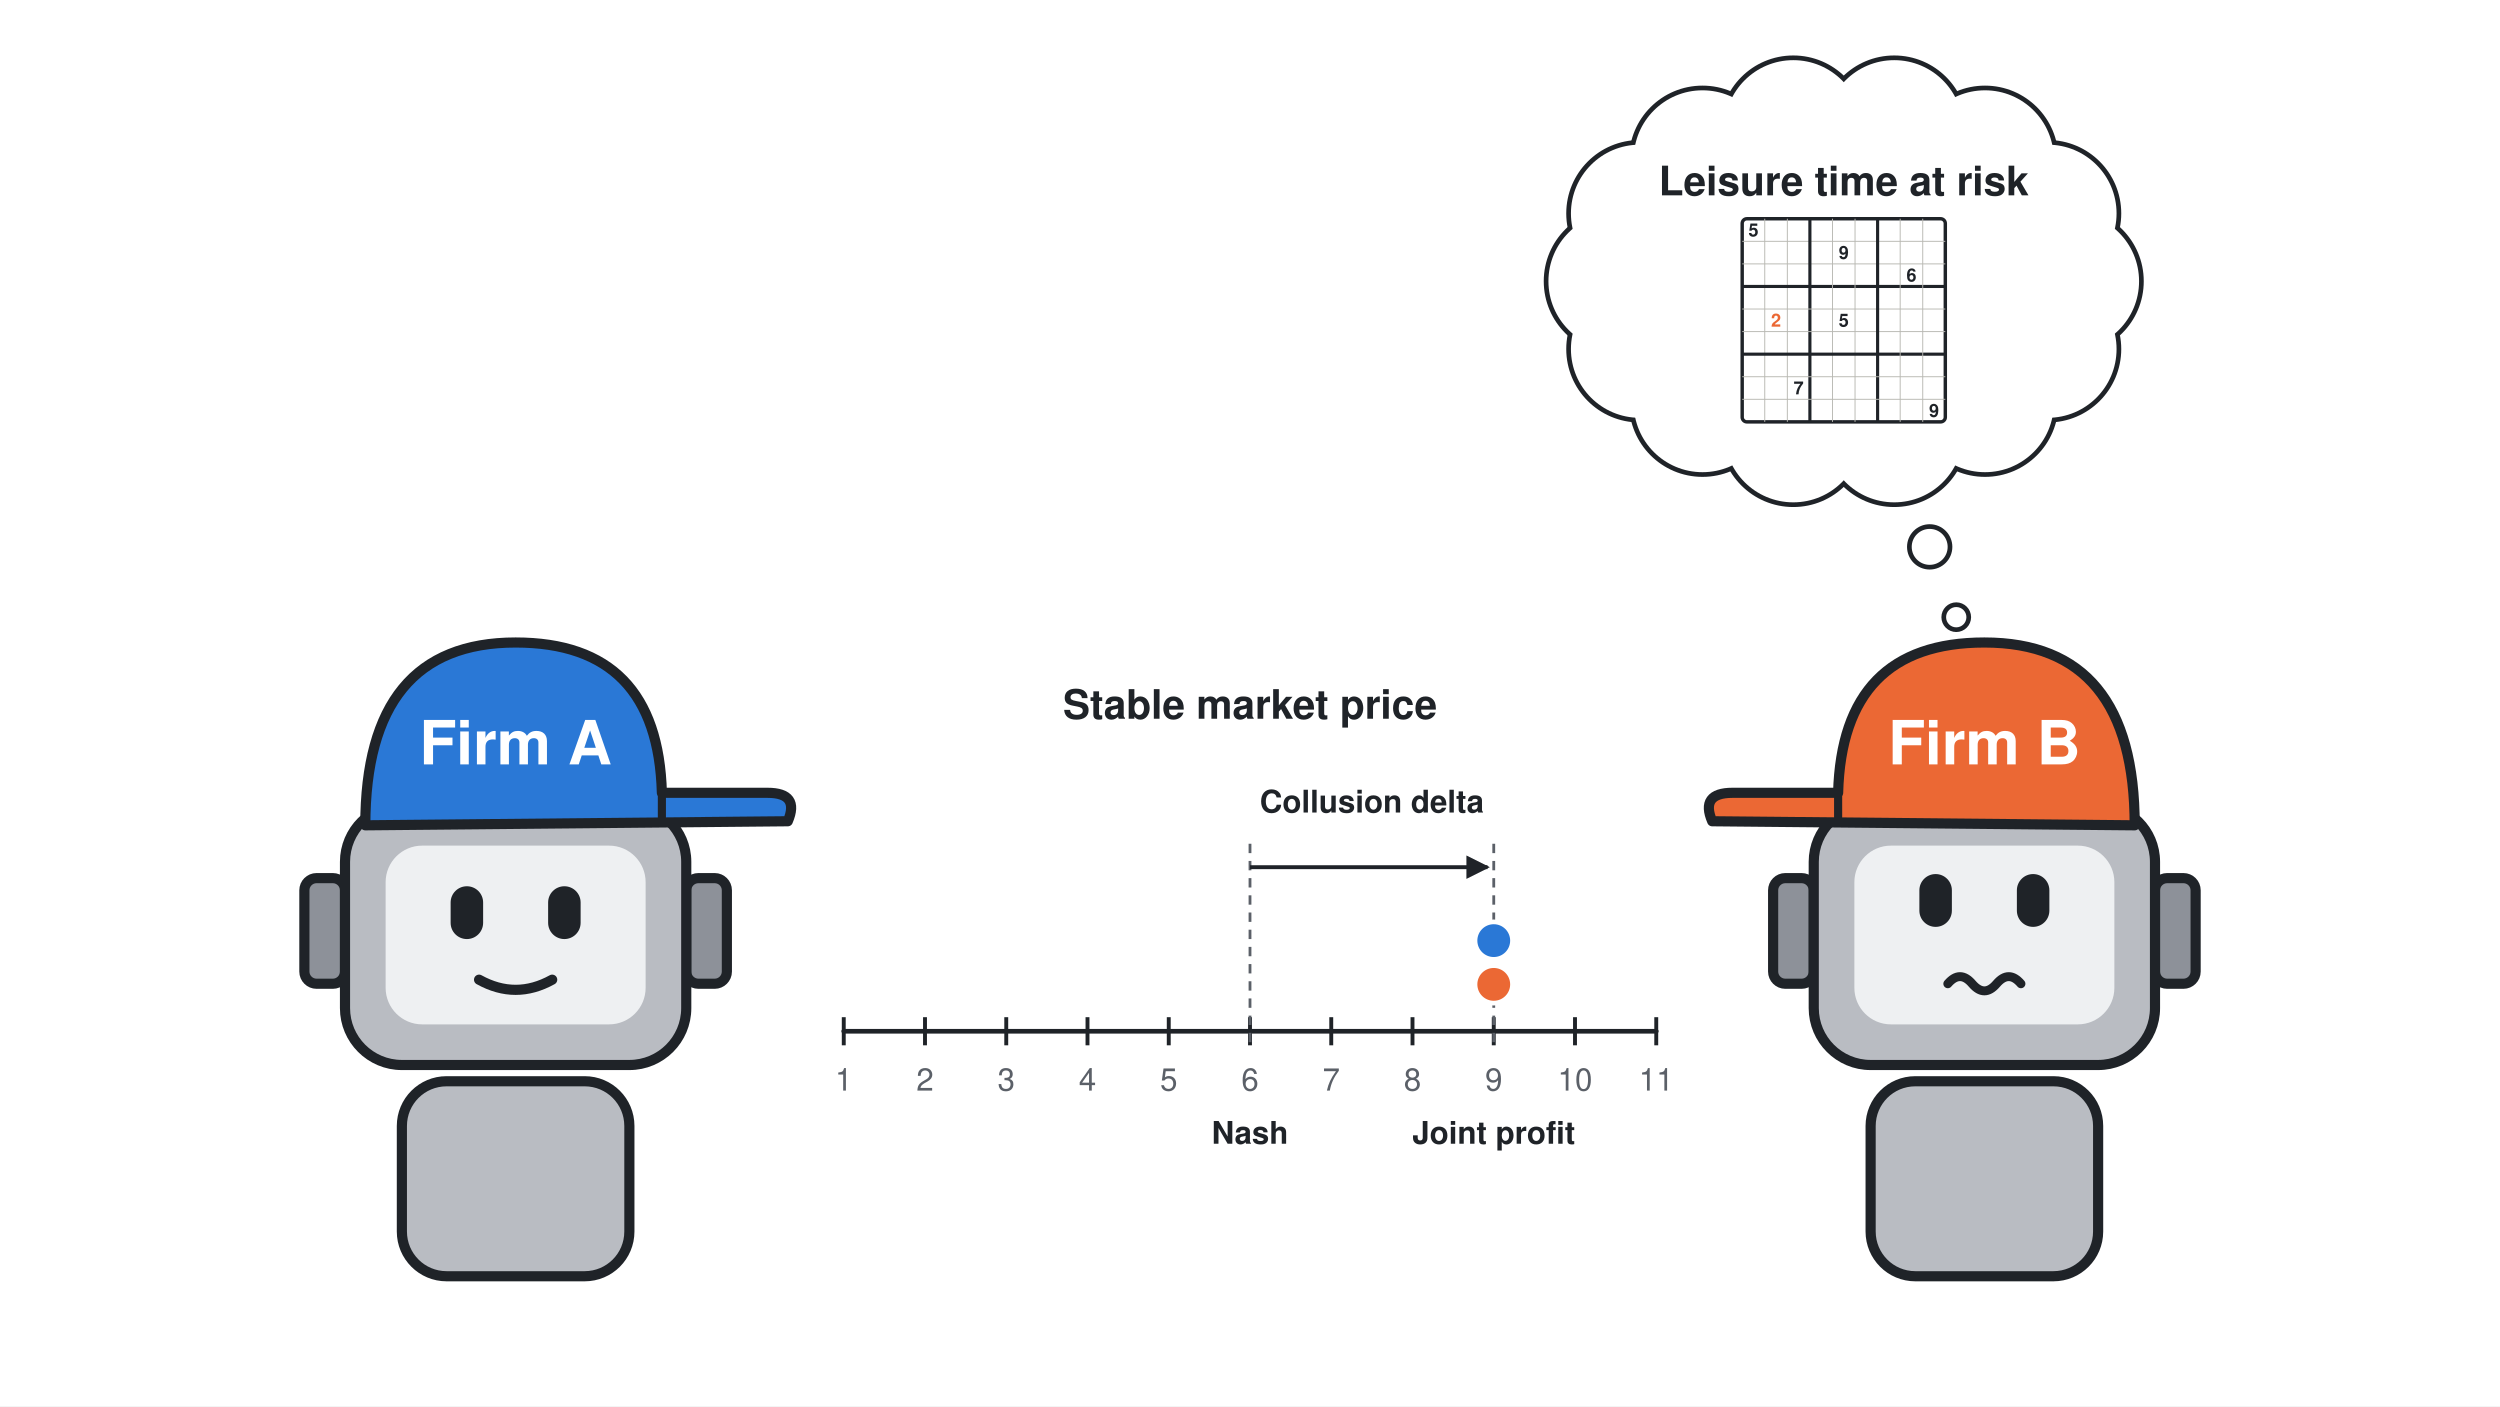
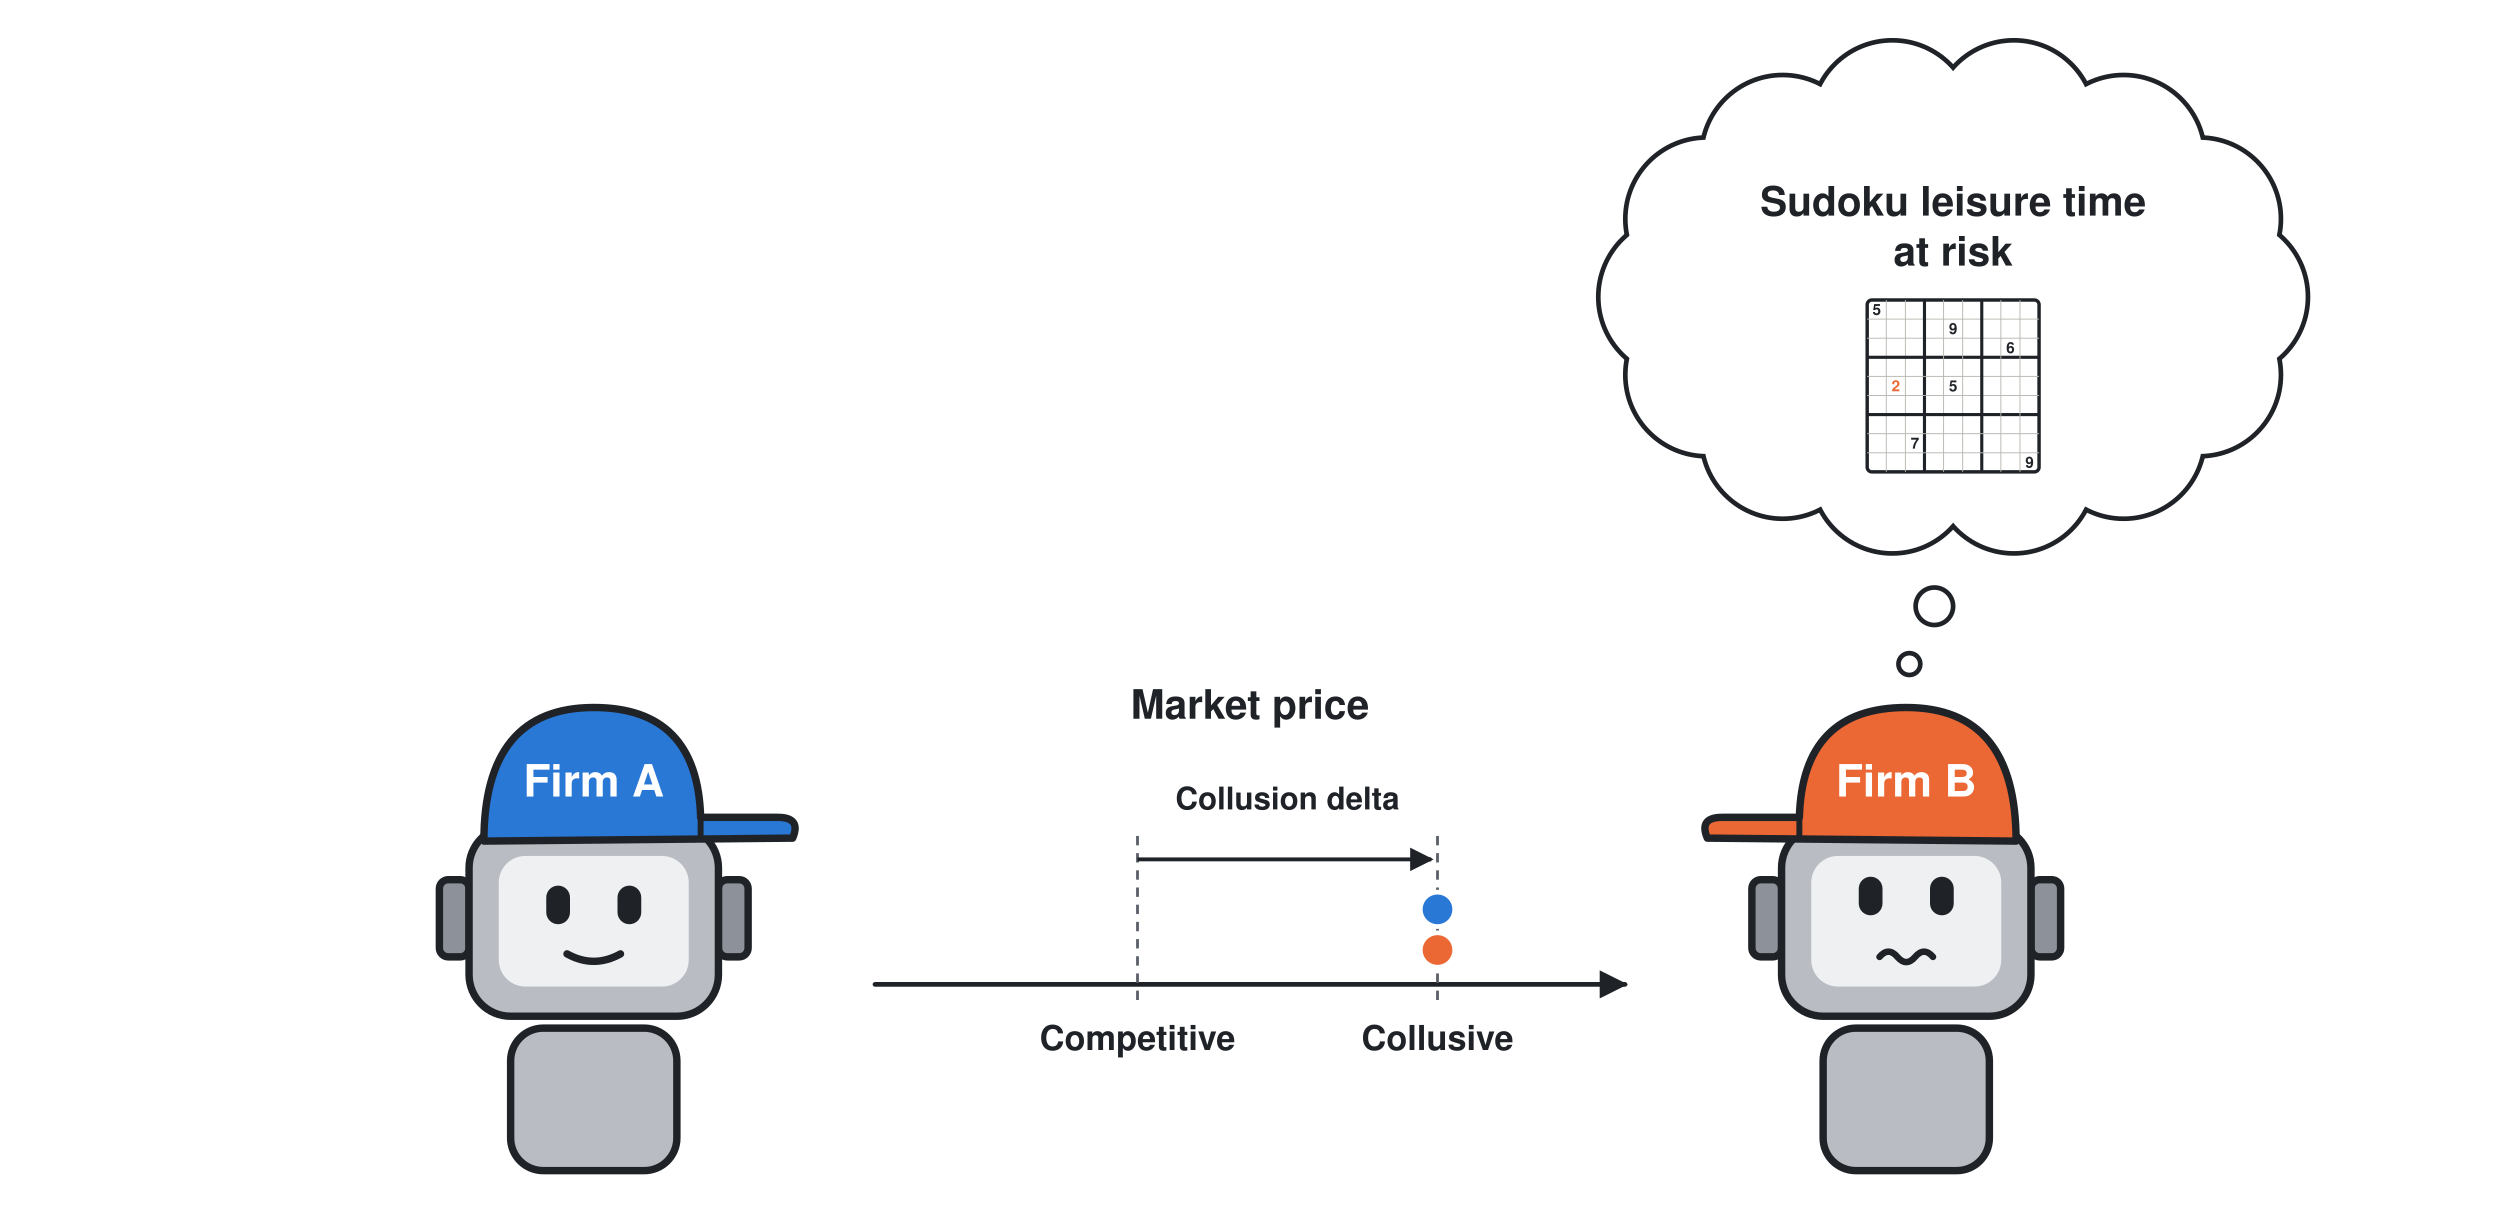
- <svg xmlns="http://www.w3.org/2000/svg" viewBox="0 0 1600 900" width="1600" height="900">
+ <svg xmlns="http://www.w3.org/2000/svg" viewBox="0 90 1600 780" width="1600" height="780">
  <rect width="1600" height="900" fill="white" />
-   <path d="M540 660H1060" stroke="#1f2328" stroke-width="3" stroke-linecap="round" />
-   <text x="800.0" y="460" font-size="26" fill="#1f2328" text-anchor="middle" font-weight="bold" font-family="Helvetica, Arial, sans-serif">Stable market price</text>
-   <path d="M540.0 651V669" stroke="#1f2328" stroke-width="2.5" />
-   <text x="540.0" y="698" font-size="20" fill="#5b6068" text-anchor="middle" font-weight="normal" font-family="Helvetica, Arial, sans-serif">1</text>
-   <path d="M592.0 651V669" stroke="#1f2328" stroke-width="2.5" />
-   <text x="592.0" y="698" font-size="20" fill="#5b6068" text-anchor="middle" font-weight="normal" font-family="Helvetica, Arial, sans-serif">2</text>
-   <path d="M644.0 651V669" stroke="#1f2328" stroke-width="2.5" />
-   <text x="644.0" y="698" font-size="20" fill="#5b6068" text-anchor="middle" font-weight="normal" font-family="Helvetica, Arial, sans-serif">3</text>
-   <path d="M696.0 651V669" stroke="#1f2328" stroke-width="2.5" />
-   <text x="696.0" y="698" font-size="20" fill="#5b6068" text-anchor="middle" font-weight="normal" font-family="Helvetica, Arial, sans-serif">4</text>
-   <path d="M748.0 651V669" stroke="#1f2328" stroke-width="2.5" />
-   <text x="748.0" y="698" font-size="20" fill="#5b6068" text-anchor="middle" font-weight="normal" font-family="Helvetica, Arial, sans-serif">5</text>
-   <path d="M800.0 651V669" stroke="#1f2328" stroke-width="2.5" />
-   <text x="800.0" y="698" font-size="20" fill="#5b6068" text-anchor="middle" font-weight="normal" font-family="Helvetica, Arial, sans-serif">6</text>
-   <path d="M852.0 651V669" stroke="#1f2328" stroke-width="2.5" />
-   <text x="852.0" y="698" font-size="20" fill="#5b6068" text-anchor="middle" font-weight="normal" font-family="Helvetica, Arial, sans-serif">7</text>
-   <path d="M904.0 651V669" stroke="#1f2328" stroke-width="2.5" />
-   <text x="904.0" y="698" font-size="20" fill="#5b6068" text-anchor="middle" font-weight="normal" font-family="Helvetica, Arial, sans-serif">8</text>
-   <path d="M956.0 651V669" stroke="#1f2328" stroke-width="2.5" />
-   <text x="956.0" y="698" font-size="20" fill="#5b6068" text-anchor="middle" font-weight="normal" font-family="Helvetica, Arial, sans-serif">9</text>
-   <path d="M1008.0 651V669" stroke="#1f2328" stroke-width="2.5" />
-   <text x="1008.0" y="698" font-size="20" fill="#5b6068" text-anchor="middle" font-weight="normal" font-family="Helvetica, Arial, sans-serif">10</text>
-   <path d="M1060.0 651V669" stroke="#1f2328" stroke-width="2.5" />
-   <text x="1060.0" y="698" font-size="20" fill="#5b6068" text-anchor="middle" font-weight="normal" font-family="Helvetica, Arial, sans-serif">11</text>
-   <path d="M800.0 540V670" stroke="#5b6068" stroke-width="1.8" stroke-dasharray="6 5" />
-   <text x="800.0" y="732" font-size="20" fill="#1f2328" text-anchor="middle" font-weight="bold" font-family="Helvetica, Arial, sans-serif">Nash</text>
-   <path d="M956.0 540V670" stroke="#5b6068" stroke-width="1.8" stroke-dasharray="6 5" />
-   <text x="956.0" y="732" font-size="20" fill="#1f2328" text-anchor="middle" font-weight="bold" font-family="Helvetica, Arial, sans-serif">Joint profit</text>
  <defs>
    <marker id="tip" viewBox="0 0 10 10" refX="9" refY="5" markerWidth="6" markerHeight="6" orient="auto">
      <path d="M0 0L10 5L0 10Z" fill="#1f2328" />
    </marker>
  </defs>
-   <path d="M800.0 555H952.0" stroke="#1f2328" stroke-width="2.5" marker-end="url(#tip)" />
-   <text x="878.0" y="520" font-size="20" fill="#1f2328" text-anchor="middle" font-weight="bold" font-family="Helvetica, Arial, sans-serif">Collusion delta</text>
-   <circle cx="956.0" cy="602" r="12" fill="#2a78d6" stroke="white" stroke-width="3" />
-   <circle cx="956.0" cy="630" r="12" fill="#eb6834" stroke="white" stroke-width="3" />
-   <g transform="translate(330 640) scale(2.6 2.6)">
+   <path d="M560 720H1040" stroke="#1f2328" stroke-width="3" stroke-linecap="round" marker-end="url(#tip)" />
+   <text x="800.0" y="550" font-size="26" fill="#1f2328" text-anchor="middle" font-weight="bold" font-family="Helvetica, Arial, sans-serif">Market price</text>
+   <path d="M728.0 625V732" stroke="#5b6068" stroke-width="1.8" stroke-dasharray="6 5" />
+   <text x="728.0" y="762" font-size="22" fill="#1f2328" text-anchor="middle" font-weight="bold" font-family="Helvetica, Arial, sans-serif">Competitive</text>
+   <path d="M920.0 625V732" stroke="#5b6068" stroke-width="1.8" stroke-dasharray="6 5" />
+   <text x="920.0" y="762" font-size="22" fill="#1f2328" text-anchor="middle" font-weight="bold" font-family="Helvetica, Arial, sans-serif">Collusive</text>
+   <path d="M728.0 640H916.0" stroke="#1f2328" stroke-width="2.5" marker-end="url(#tip)" />
+   <text x="824.0" y="608" font-size="20" fill="#1f2328" text-anchor="middle" font-weight="bold" font-family="Helvetica, Arial, sans-serif">Collusion delta</text>
+   <circle cx="920.0" cy="672" r="11" fill="#2a78d6" stroke="white" stroke-width="3" />
+   <circle cx="920.0" cy="698" r="11" fill="#eb6834" stroke="white" stroke-width="3" />
+   <g transform="translate(380 710) scale(1.9 1.9)">
    <rect x="-52" y="-30" width="10" height="26" rx="3" fill="#8d9199" stroke="#1f2328" stroke-width="2.5" />
    <rect x="42" y="-30" width="10" height="26" rx="3" fill="#8d9199" stroke="#1f2328" stroke-width="2.5" />
    <rect x="-28" y="20" width="56" height="48" rx="11" fill="#b9bcc2" stroke="#1f2328" stroke-width="2.5" />
    <rect x="-42" y="-48" width="84" height="64" rx="14" fill="#b9bcc2" stroke="#1f2328" stroke-width="2.5" />
    <rect x="-32" y="-38" width="64" height="44" rx="9" fill="#eef0f2" />
    <rect x="-16" y="-28" width="8" height="13" rx="4" fill="#1f2328" />
    <rect x="8" y="-28" width="8" height="13" rx="4" fill="#1f2328" />
    <path d="M-9 -5Q0 0 9 -5" stroke="#1f2328" stroke-width="2.5" fill="none" stroke-linecap="round" stroke-linejoin="round" />
    <path d="M-37 -43Q-37 -88 0 -88Q35 -88 36 -51H62Q70 -51 67 -44Z" fill="#2a78d6" stroke="#1f2328" stroke-width="2.5" stroke-linejoin="round" />
    <path d="M36 -51V-44" stroke="#1f2328" stroke-width="2" />
  </g>
-   <text x="330" y="489.2" font-size="39.0" fill="white" text-anchor="middle" font-weight="bold" font-family="Helvetica, Arial, sans-serif">Firm A</text>
-   <g transform="translate(1270 640) scale(-2.6 2.6)">
+   <text x="380" y="599.8" font-size="28.5" fill="white" text-anchor="middle" font-weight="bold" font-family="Helvetica, Arial, sans-serif">Firm A</text>
+   <g transform="translate(1220 710) scale(-1.9 1.9)">
    <rect x="-52" y="-30" width="10" height="26" rx="3" fill="#8d9199" stroke="#1f2328" stroke-width="2.5" />
    <rect x="42" y="-30" width="10" height="26" rx="3" fill="#8d9199" stroke="#1f2328" stroke-width="2.5" />
    <rect x="-28" y="20" width="56" height="48" rx="11" fill="#b9bcc2" stroke="#1f2328" stroke-width="2.5" />
    <rect x="-42" y="-48" width="84" height="64" rx="14" fill="#b9bcc2" stroke="#1f2328" stroke-width="2.5" />
    <rect x="-32" y="-38" width="64" height="44" rx="9" fill="#eef0f2" />
    <rect x="-16" y="-31" width="8" height="13" rx="4" fill="#1f2328" />
    <rect x="8" y="-31" width="8" height="13" rx="4" fill="#1f2328" />
    <path d="M-9 -4Q-6 -7.5 -3 -4T3 -4T9 -4" stroke="#1f2328" stroke-width="2.2" fill="none" stroke-linecap="round" stroke-linejoin="round" />
    <path d="M-37 -43Q-37 -88 0 -88Q35 -88 36 -51H62Q70 -51 67 -44Z" fill="#eb6834" stroke="#1f2328" stroke-width="2.5" stroke-linejoin="round" />
    <path d="M36 -51V-44" stroke="#1f2328" stroke-width="2" />
  </g>
-   <text x="1270" y="489.2" font-size="39.0" fill="white" text-anchor="middle" font-weight="bold" font-family="Helvetica, Arial, sans-serif">Firm B</text>
-   <circle cx="1252" cy="395" r="8" fill="white" stroke="#1f2328" stroke-width="3" />
-   <circle cx="1235" cy="350" r="13" fill="white" stroke="#1f2328" stroke-width="3" />
-   <circle cx="1325.0" cy="180.0" r="44.0" fill="white" stroke="#1f2328" stroke-width="6" />
-   <circle cx="1310.6" cy="223.4" r="44.0" fill="white" stroke="#1f2328" stroke-width="6" />
-   <circle cx="1270.4" cy="258.2" r="44.0" fill="white" stroke="#1f2328" stroke-width="6" />
-   <circle cx="1212.3" cy="277.5" r="44.0" fill="white" stroke="#1f2328" stroke-width="6" />
-   <circle cx="1147.7" cy="277.5" r="44.0" fill="white" stroke="#1f2328" stroke-width="6" />
-   <circle cx="1089.6" cy="258.2" r="44.0" fill="white" stroke="#1f2328" stroke-width="6" />
-   <circle cx="1049.4" cy="223.4" r="44.0" fill="white" stroke="#1f2328" stroke-width="6" />
-   <circle cx="1035.0" cy="180.0" r="44.0" fill="white" stroke="#1f2328" stroke-width="6" />
-   <circle cx="1049.4" cy="136.6" r="44.0" fill="white" stroke="#1f2328" stroke-width="6" />
-   <circle cx="1089.6" cy="101.8" r="44.0" fill="white" stroke="#1f2328" stroke-width="6" />
-   <circle cx="1147.7" cy="82.5" r="44.0" fill="white" stroke="#1f2328" stroke-width="6" />
-   <circle cx="1212.3" cy="82.5" r="44.0" fill="white" stroke="#1f2328" stroke-width="6" />
-   <circle cx="1270.4" cy="101.8" r="44.0" fill="white" stroke="#1f2328" stroke-width="6" />
-   <circle cx="1310.6" cy="136.6" r="44.0" fill="white" stroke="#1f2328" stroke-width="6" />
-   <circle cx="1325.0" cy="180.0" r="44.0" fill="white" />
-   <circle cx="1310.6" cy="223.4" r="44.0" fill="white" />
-   <circle cx="1270.4" cy="258.2" r="44.0" fill="white" />
-   <circle cx="1212.3" cy="277.5" r="44.0" fill="white" />
-   <circle cx="1147.7" cy="277.5" r="44.0" fill="white" />
-   <circle cx="1089.6" cy="258.2" r="44.0" fill="white" />
-   <circle cx="1049.4" cy="223.4" r="44.0" fill="white" />
-   <circle cx="1035.0" cy="180.0" r="44.0" fill="white" />
-   <circle cx="1049.4" cy="136.6" r="44.0" fill="white" />
-   <circle cx="1089.6" cy="101.8" r="44.0" fill="white" />
-   <circle cx="1147.7" cy="82.5" r="44.0" fill="white" />
-   <circle cx="1212.3" cy="82.5" r="44.0" fill="white" />
-   <circle cx="1270.4" cy="101.8" r="44.0" fill="white" />
-   <circle cx="1310.6" cy="136.6" r="44.0" fill="white" />
-   <ellipse cx="1180" cy="180" rx="145.0" ry="100.0" fill="white" />
-   <rect x="1115" y="140" width="130" height="130" rx="3" fill="white" stroke="#1f2328" stroke-width="2.2" />
-   <path d="M1129.444 140V270M1115 154.444H1245" stroke="#b8b8b2" stroke-width="0.6" />
-   <path d="M1143.889 140V270M1115 168.889H1245" stroke="#b8b8b2" stroke-width="0.6" />
-   <path d="M1158.333 140V270M1115 183.333H1245" stroke="#1f2328" stroke-width="2" />
-   <path d="M1172.778 140V270M1115 197.778H1245" stroke="#b8b8b2" stroke-width="0.6" />
-   <path d="M1187.222 140V270M1115 212.222H1245" stroke="#b8b8b2" stroke-width="0.6" />
-   <path d="M1201.667 140V270M1115 226.667H1245" stroke="#1f2328" stroke-width="2" />
-   <path d="M1216.111 140V270M1115 241.111H1245" stroke="#b8b8b2" stroke-width="0.6" />
-   <path d="M1230.556 140V270M1115 255.556H1245" stroke="#b8b8b2" stroke-width="0.6" />
-   <text x="1122.222" y="151.267" font-size="11.556" fill="#1f2328" text-anchor="middle" font-weight="bold" font-family="Helvetica, Arial, sans-serif">5</text>
-   <text x="1180.0" y="165.711" font-size="11.556" fill="#1f2328" text-anchor="middle" font-weight="bold" font-family="Helvetica, Arial, sans-serif">9</text>
-   <text x="1223.333" y="180.156" font-size="11.556" fill="#1f2328" text-anchor="middle" font-weight="bold" font-family="Helvetica, Arial, sans-serif">6</text>
-   <text x="1136.667" y="209.044" font-size="11.556" fill="#eb6834" text-anchor="middle" font-weight="bold" font-family="Helvetica, Arial, sans-serif">2</text>
-   <text x="1180.0" y="209.044" font-size="11.556" fill="#1f2328" text-anchor="middle" font-weight="bold" font-family="Helvetica, Arial, sans-serif">5</text>
-   <text x="1151.111" y="252.378" font-size="11.556" fill="#1f2328" text-anchor="middle" font-weight="bold" font-family="Helvetica, Arial, sans-serif">7</text>
-   <text x="1237.778" y="266.822" font-size="11.556" fill="#1f2328" text-anchor="middle" font-weight="bold" font-family="Helvetica, Arial, sans-serif">9</text>
-   <text x="1180" y="125" font-size="26" fill="#1f2328" text-anchor="middle" font-weight="bold" font-family="Helvetica, Arial, sans-serif">Leisure time at risk</text>
+   <text x="1220" y="599.8" font-size="28.5" fill="white" text-anchor="middle" font-weight="bold" font-family="Helvetica, Arial, sans-serif">Firm B</text>
+   <circle cx="1222" cy="515" r="7" fill="white" stroke="#1f2328" stroke-width="3" />
+   <circle cx="1238" cy="478" r="12" fill="white" stroke="#1f2328" stroke-width="3" />
+   <circle cx="1425.0" cy="280.0" r="50.6" fill="white" stroke="#1f2328" stroke-width="6" />
+   <circle cx="1407.7" cy="329.9" r="50.6" fill="white" stroke="#1f2328" stroke-width="6" />
+   <circle cx="1359.1" cy="369.9" r="50.6" fill="white" stroke="#1f2328" stroke-width="6" />
+   <circle cx="1288.9" cy="392.1" r="50.6" fill="white" stroke="#1f2328" stroke-width="6" />
+   <circle cx="1211.1" cy="392.1" r="50.6" fill="white" stroke="#1f2328" stroke-width="6" />
+   <circle cx="1140.9" cy="369.9" r="50.6" fill="white" stroke="#1f2328" stroke-width="6" />
+   <circle cx="1092.3" cy="329.9" r="50.6" fill="white" stroke="#1f2328" stroke-width="6" />
+   <circle cx="1075.0" cy="280.0" r="50.6" fill="white" stroke="#1f2328" stroke-width="6" />
+   <circle cx="1092.3" cy="230.1" r="50.6" fill="white" stroke="#1f2328" stroke-width="6" />
+   <circle cx="1140.9" cy="190.1" r="50.6" fill="white" stroke="#1f2328" stroke-width="6" />
+   <circle cx="1211.1" cy="167.9" r="50.6" fill="white" stroke="#1f2328" stroke-width="6" />
+   <circle cx="1288.9" cy="167.9" r="50.6" fill="white" stroke="#1f2328" stroke-width="6" />
+   <circle cx="1359.1" cy="190.1" r="50.6" fill="white" stroke="#1f2328" stroke-width="6" />
+   <circle cx="1407.7" cy="230.1" r="50.6" fill="white" stroke="#1f2328" stroke-width="6" />
+   <circle cx="1425.0" cy="280.0" r="50.6" fill="white" />
+   <circle cx="1407.7" cy="329.9" r="50.6" fill="white" />
+   <circle cx="1359.1" cy="369.9" r="50.6" fill="white" />
+   <circle cx="1288.9" cy="392.1" r="50.6" fill="white" />
+   <circle cx="1211.1" cy="392.1" r="50.6" fill="white" />
+   <circle cx="1140.9" cy="369.9" r="50.6" fill="white" />
+   <circle cx="1092.3" cy="329.9" r="50.6" fill="white" />
+   <circle cx="1075.0" cy="280.0" r="50.6" fill="white" />
+   <circle cx="1092.3" cy="230.1" r="50.6" fill="white" />
+   <circle cx="1140.9" cy="190.1" r="50.6" fill="white" />
+   <circle cx="1211.1" cy="167.9" r="50.6" fill="white" />
+   <circle cx="1288.9" cy="167.9" r="50.6" fill="white" />
+   <circle cx="1359.1" cy="190.1" r="50.6" fill="white" />
+   <circle cx="1407.7" cy="230.1" r="50.6" fill="white" />
+   <ellipse cx="1250" cy="280" rx="175.0" ry="115.0" fill="white" />
+   <text x="1250" y="228" font-size="26" fill="#1f2328" text-anchor="middle" font-weight="bold" font-family="Helvetica, Arial, sans-serif">Sudoku leisure time</text>
+   <text x="1250" y="260" font-size="26" fill="#1f2328" text-anchor="middle" font-weight="bold" font-family="Helvetica, Arial, sans-serif">at risk</text>
+   <rect x="1195" y="282" width="110" height="110" rx="3" fill="white" stroke="#1f2328" stroke-width="2.2" />
+   <path d="M1207.222 282V392M1195 294.222H1305" stroke="#b8b8b2" stroke-width="0.6" />
+   <path d="M1219.444 282V392M1195 306.444H1305" stroke="#b8b8b2" stroke-width="0.6" />
+   <path d="M1231.667 282V392M1195 318.667H1305" stroke="#1f2328" stroke-width="2" />
+   <path d="M1243.889 282V392M1195 330.889H1305" stroke="#b8b8b2" stroke-width="0.6" />
+   <path d="M1256.111 282V392M1195 343.111H1305" stroke="#b8b8b2" stroke-width="0.6" />
+   <path d="M1268.333 282V392M1195 355.333H1305" stroke="#1f2328" stroke-width="2" />
+   <path d="M1280.556 282V392M1195 367.556H1305" stroke="#b8b8b2" stroke-width="0.6" />
+   <path d="M1292.778 282V392M1195 379.778H1305" stroke="#b8b8b2" stroke-width="0.6" />
+   <text x="1201.111" y="291.533" font-size="9.778" fill="#1f2328" text-anchor="middle" font-weight="bold" font-family="Helvetica, Arial, sans-serif">5</text>
+   <text x="1250.0" y="303.756" font-size="9.778" fill="#1f2328" text-anchor="middle" font-weight="bold" font-family="Helvetica, Arial, sans-serif">9</text>
+   <text x="1286.667" y="315.978" font-size="9.778" fill="#1f2328" text-anchor="middle" font-weight="bold" font-family="Helvetica, Arial, sans-serif">6</text>
+   <text x="1213.333" y="340.422" font-size="9.778" fill="#eb6834" text-anchor="middle" font-weight="bold" font-family="Helvetica, Arial, sans-serif">2</text>
+   <text x="1250.0" y="340.422" font-size="9.778" fill="#1f2328" text-anchor="middle" font-weight="bold" font-family="Helvetica, Arial, sans-serif">5</text>
+   <text x="1225.556" y="377.089" font-size="9.778" fill="#1f2328" text-anchor="middle" font-weight="bold" font-family="Helvetica, Arial, sans-serif">7</text>
+   <text x="1298.889" y="389.311" font-size="9.778" fill="#1f2328" text-anchor="middle" font-weight="bold" font-family="Helvetica, Arial, sans-serif">9</text>
</svg>
